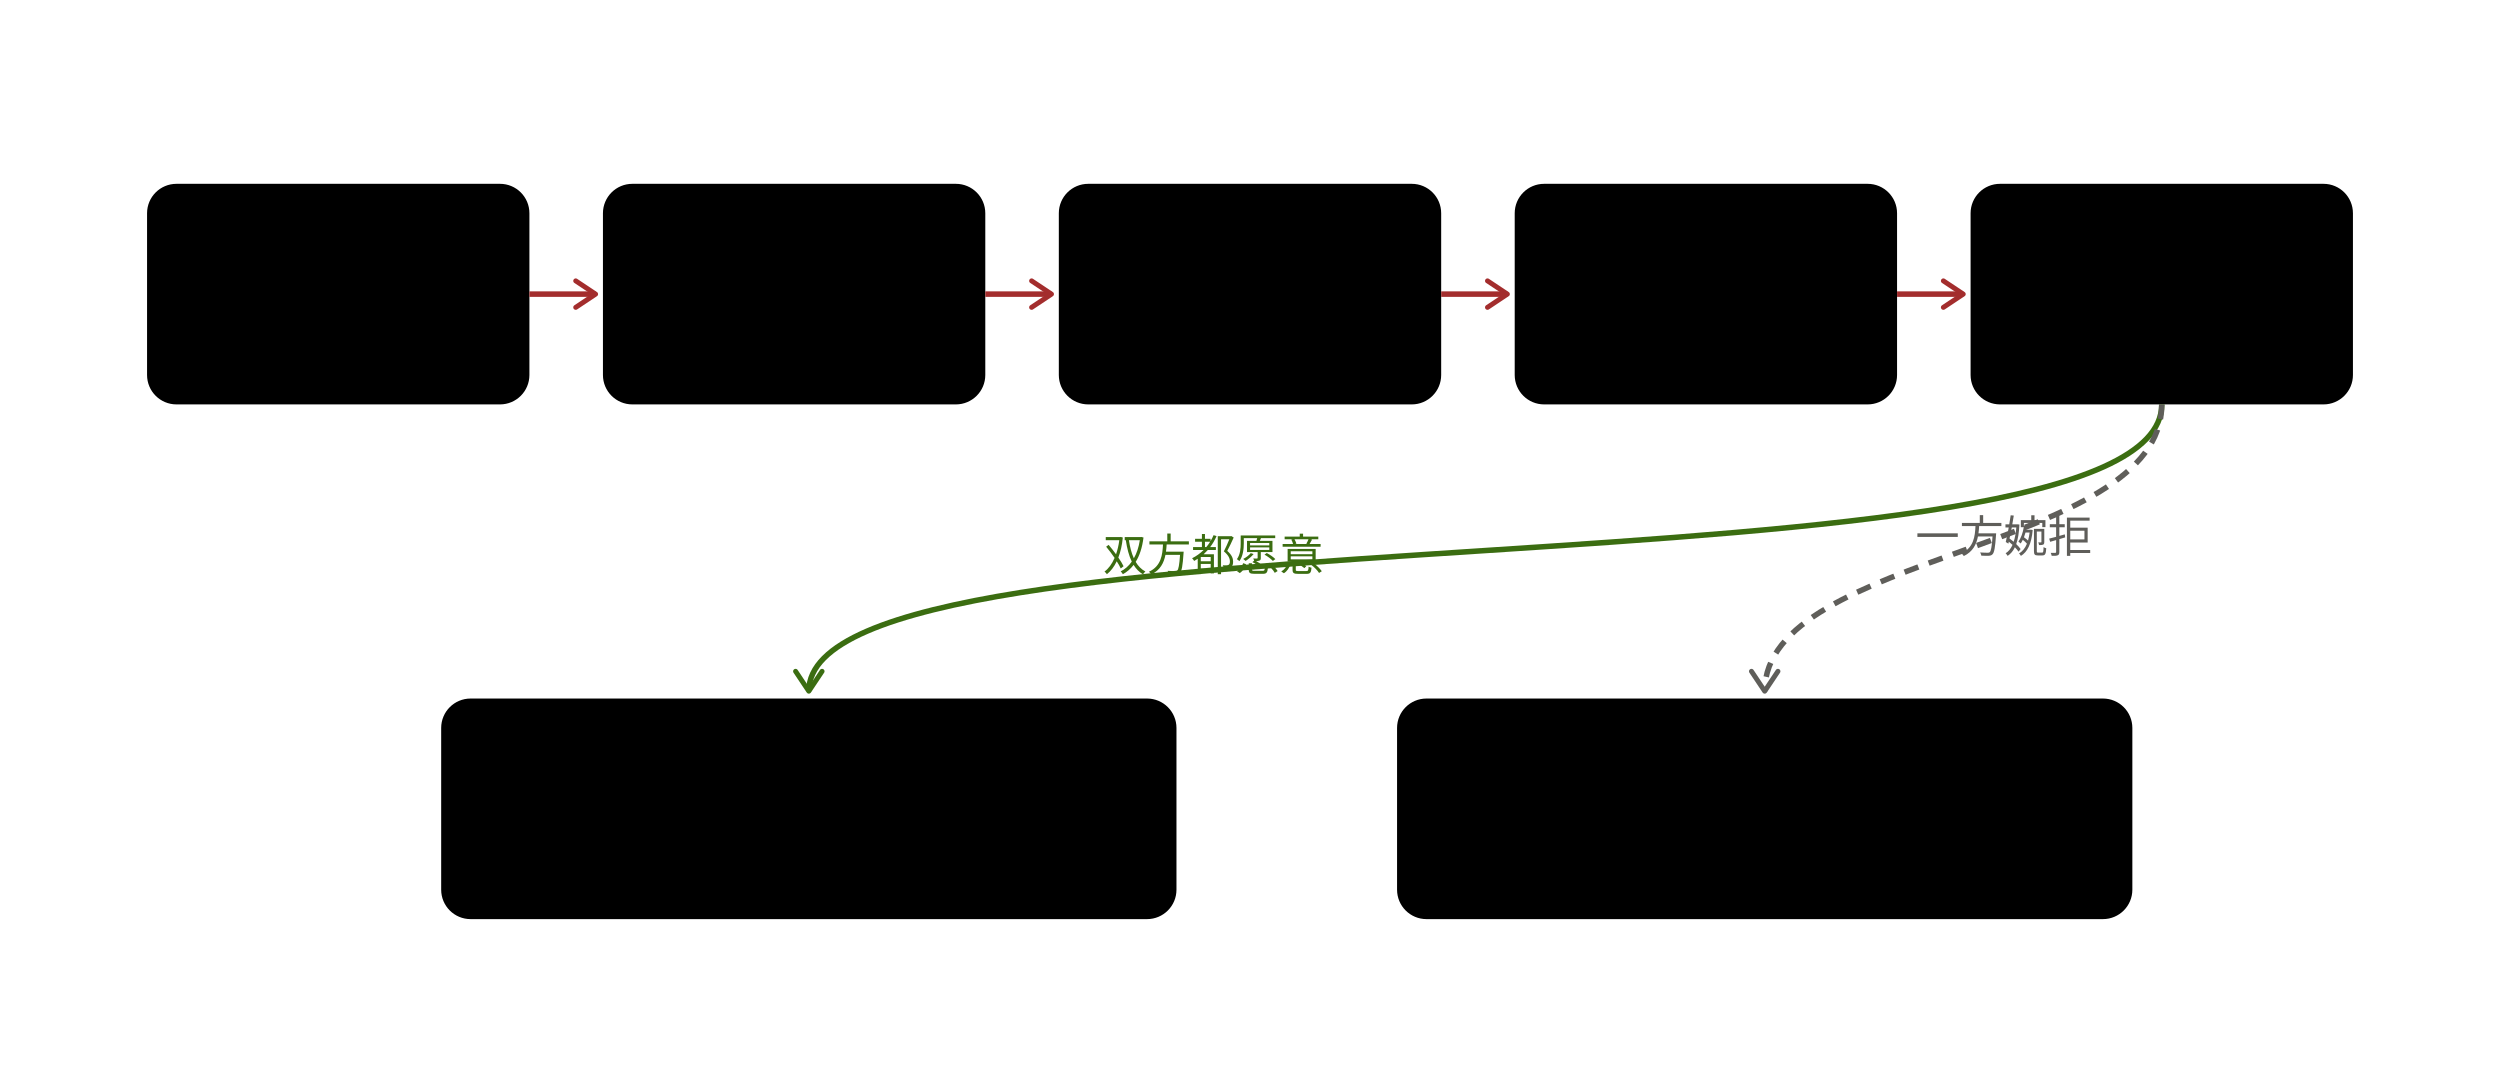
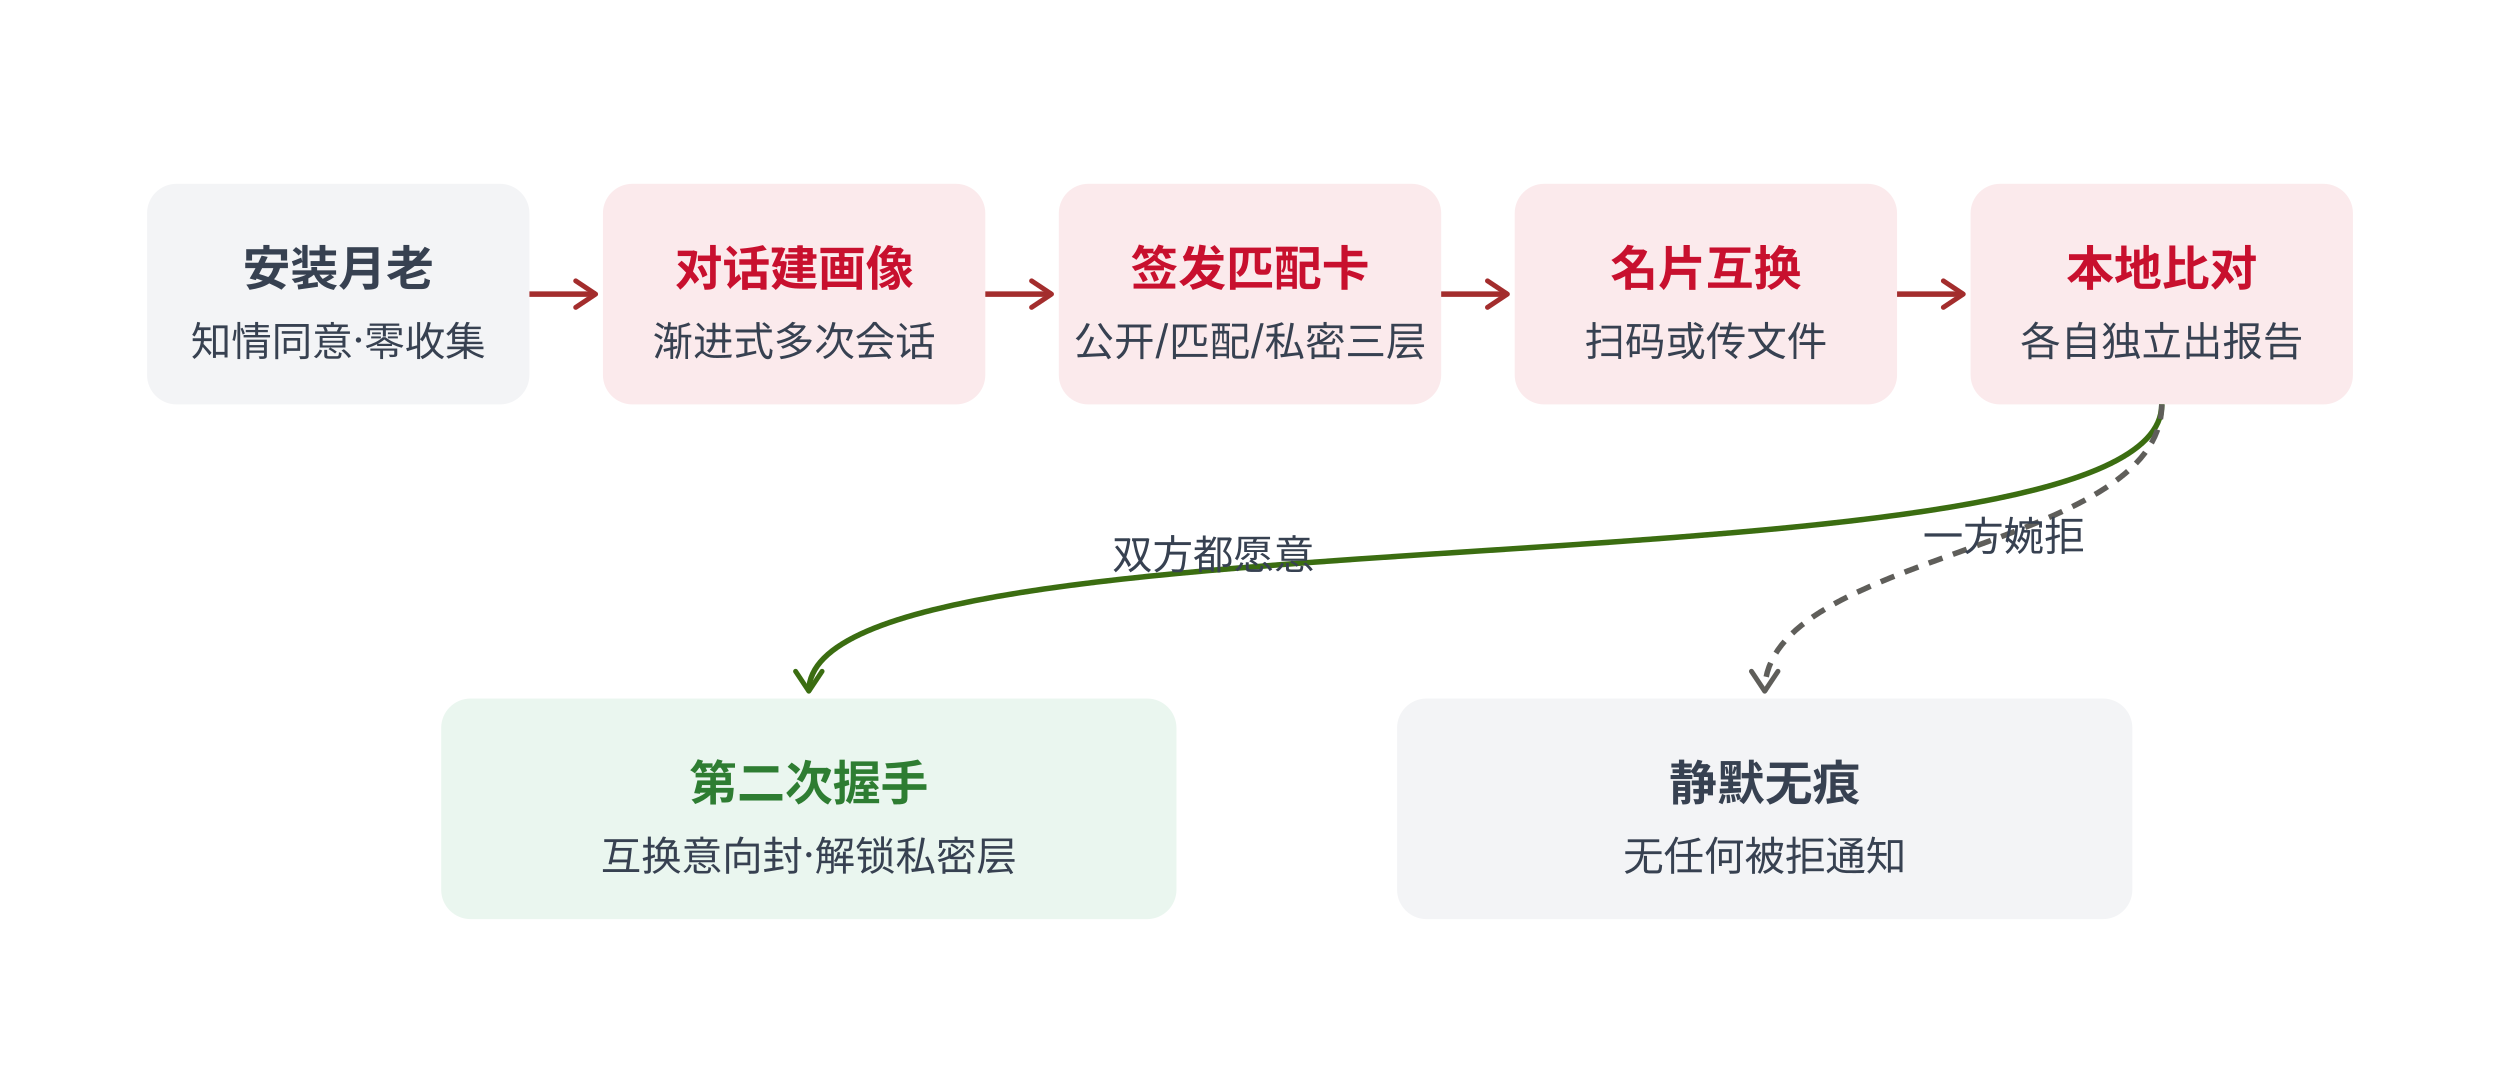
<svg xmlns="http://www.w3.org/2000/svg" viewBox="0 0 680 290" width="100%" role="img">
+   <style>
+     text { font-family: -apple-system,'Segoe UI','PingFang SC','Microsoft YaHei',sans-serif; }
+     text:not([fill]) { fill: #374151; }
+     .th { font-size: 13px; font-weight: bold; fill: #1F2937; }
+     .ts { font-size: 11px; fill: #374151; }
+     .c-gray rect:not([fill]) { fill: #F3F4F6; }
+     .c-red rect:not([fill]) { fill: #FBEAEC; }
+     .c-green rect:not([fill]) { fill: #EAF6EF; }
+     .c-amber rect:not([fill]) { fill: #FDF3E3; }
+     rect:not([stroke]):not([stroke-width]) { stroke: #C8102E; }
+     .c-gray rect:not([stroke]):not([stroke-width]) { stroke: #9CA3AF; }
+     .c-red rect:not([stroke]):not([stroke-width]) { stroke: #C8102E; }
+     .c-green rect:not([stroke]):not([stroke-width]) { stroke: #2E7D32; }
+     .c-amber rect:not([stroke]):not([stroke-width]) { stroke: #B45A00; }
+     .c-red .th:not([fill]) { fill: #C8102E; }
+     .c-green .th:not([fill]) { fill: #2E7D32; }
+     .c-amber .th:not([fill]) { fill: #B45A00; }
+   </style>
  <defs>
    <marker id="arrow" viewBox="0 0 10 10" refX="8" refY="5" markerWidth="6" markerHeight="6" orient="auto-start-reverse">
      <path d="M2 1L8 5L2 9" fill="none" stroke="context-stroke" stroke-width="1.5" stroke-linecap="round" stroke-linejoin="round" />
    </marker>
  </defs>
  <g class="c-gray">
    <rect x="40" y="50" width="104" height="60" rx="8" stroke-width="0.5" />
    <text class="th" x="92" y="72" text-anchor="middle" dominant-baseline="central">安装月老</text>
    <text class="ts" x="92" y="92" text-anchor="middle" dominant-baseline="central">知情同意·零收集</text>
  </g>
  <g class="c-red">
    <rect x="164" y="50" width="104" height="60" rx="8" stroke-width="0.5" />
    <text class="th" x="216" y="72" text-anchor="middle" dominant-baseline="central">对话建画像</text>
    <text class="ts" x="216" y="92" text-anchor="middle" dominant-baseline="central">渐进式多次会话</text>
  </g>
  <g class="c-red">
    <rect x="288" y="50" width="104" height="60" rx="8" stroke-width="0.5" />
    <text class="th" x="340" y="72" text-anchor="middle" dominant-baseline="central">签发匹配卡</text>
    <text class="ts" x="340" y="92" text-anchor="middle" dominant-baseline="central">公开/匹配/私密三层</text>
  </g>
  <g class="c-red">
    <rect x="412" y="50" width="104" height="60" rx="8" stroke-width="0.5" />
    <text class="th" x="464" y="72" text-anchor="middle" dominant-baseline="central">名片互换</text>
    <text class="ts" x="464" y="92" text-anchor="middle" dominant-baseline="central">扫码或传文件</text>
  </g>
  <g class="c-red">
    <rect x="536" y="50" width="104" height="60" rx="8" stroke-width="0.5" />
    <text class="th" x="588" y="72" text-anchor="middle" dominant-baseline="central">本地比对</text>
    <text class="ts" x="588" y="92" text-anchor="middle" dominant-baseline="central">各自独立出报告</text>
  </g>
  <line x1="144" y1="80" x2="162" y2="80" stroke="#A32D2D" stroke-width="1.5" fill="none" marker-end="url(#arrow)" />
  <line x1="268" y1="80" x2="286" y2="80" stroke="#A32D2D" stroke-width="1.5" fill="none" marker-end="url(#arrow)" />
  <line x1="392" y1="80" x2="410" y2="80" stroke="#A32D2D" stroke-width="1.5" fill="none" marker-end="url(#arrow)" />
  <line x1="516" y1="80" x2="534" y2="80" stroke="#A32D2D" stroke-width="1.5" fill="none" marker-end="url(#arrow)" />
  <path d="M588 110 C 588 165, 220 135, 220 188" fill="none" stroke="#3B6D11" stroke-width="1.5" marker-end="url(#arrow)" />
  <path d="M588 110 C 588 150, 480 150, 480 188" fill="none" stroke="#5F5E5A" stroke-width="1.5" stroke-dasharray="4 3" marker-end="url(#arrow)" />
  <text class="ts" x="330" y="150" text-anchor="middle" dominant-baseline="central" fill="#3B6D11">双方都愿意</text>
  <text class="ts" x="545" y="145" text-anchor="middle" dominant-baseline="central" fill="#5F5E5A">一方婉拒</text>
  <g class="c-green">
    <rect x="120" y="190" width="200" height="60" rx="8" stroke-width="0.5" />
    <text class="th" x="220" y="212" text-anchor="middle" dominant-baseline="central">第二次握手</text>
    <text class="ts" x="220" y="232" text-anchor="middle" dominant-baseline="central">互换意向封·解锁私密层</text>
  </g>
  <g class="c-gray">
    <rect x="380" y="190" width="200" height="60" rx="8" stroke-width="0.5" />
    <text class="th" x="480" y="212" text-anchor="middle" dominant-baseline="central">静默无痕</text>
    <text class="ts" x="480" y="232" text-anchor="middle" dominant-baseline="central">无任何被拒通知</text>
  </g>
</svg>
